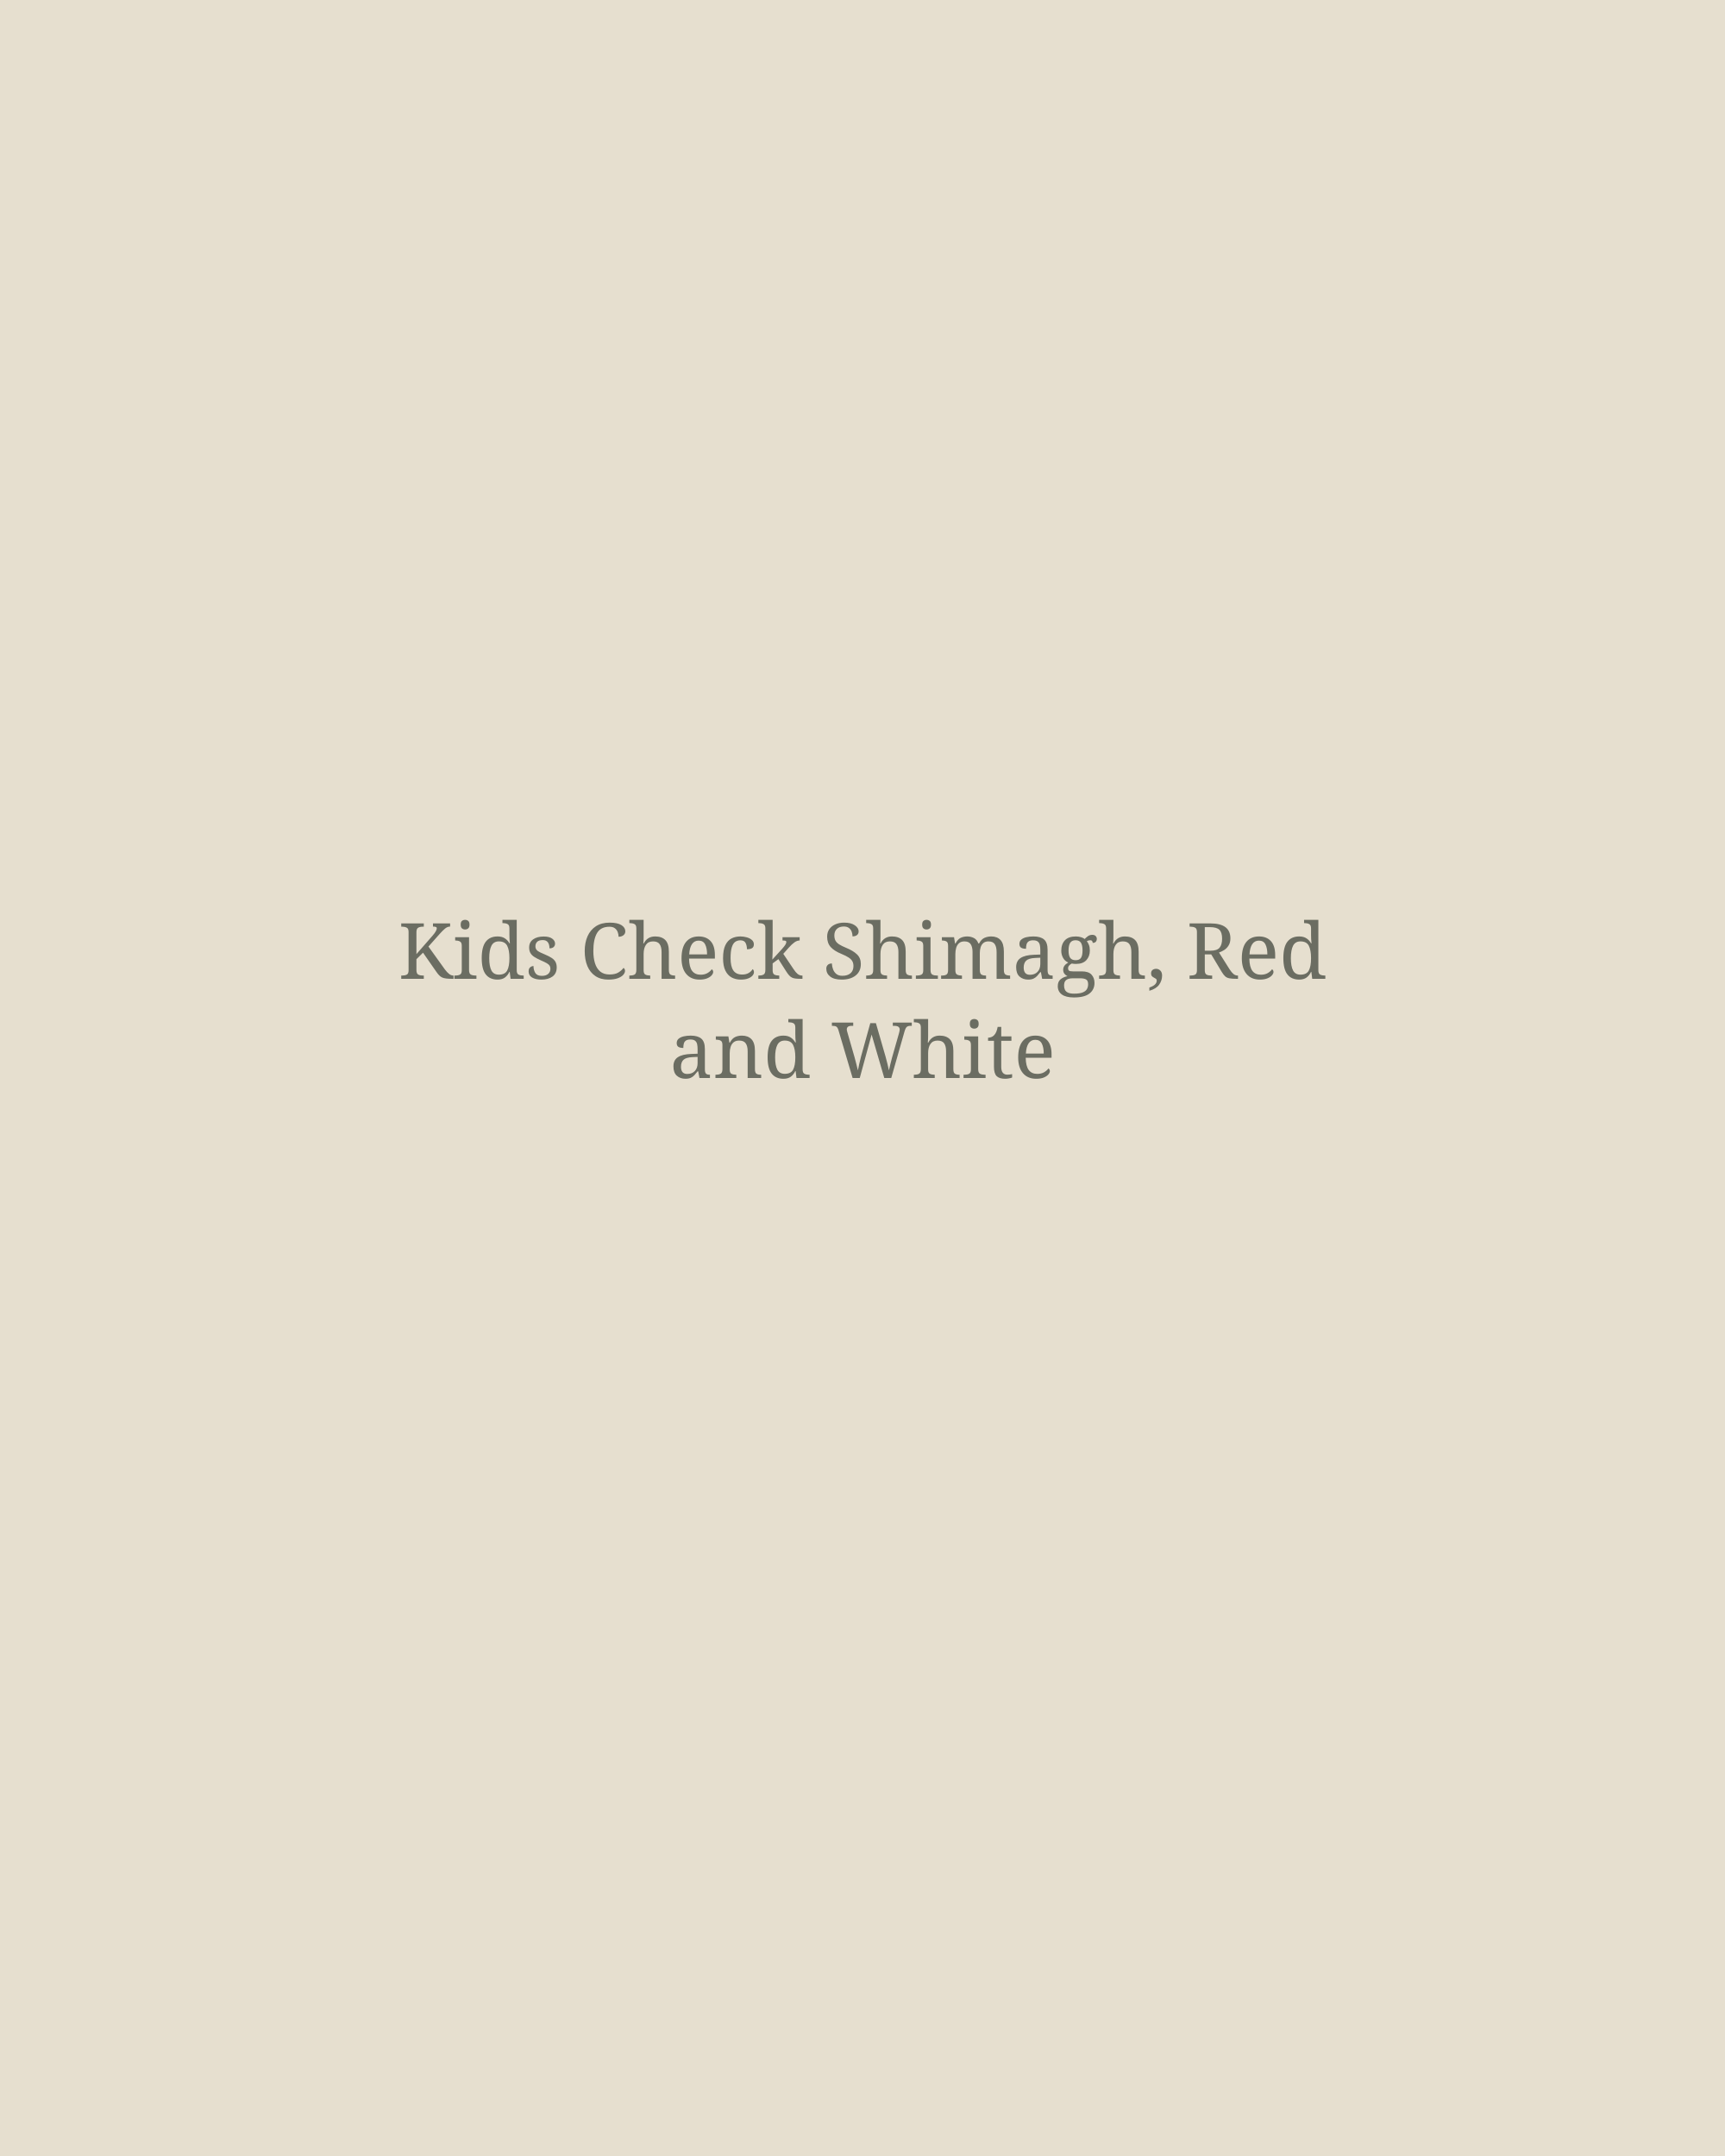
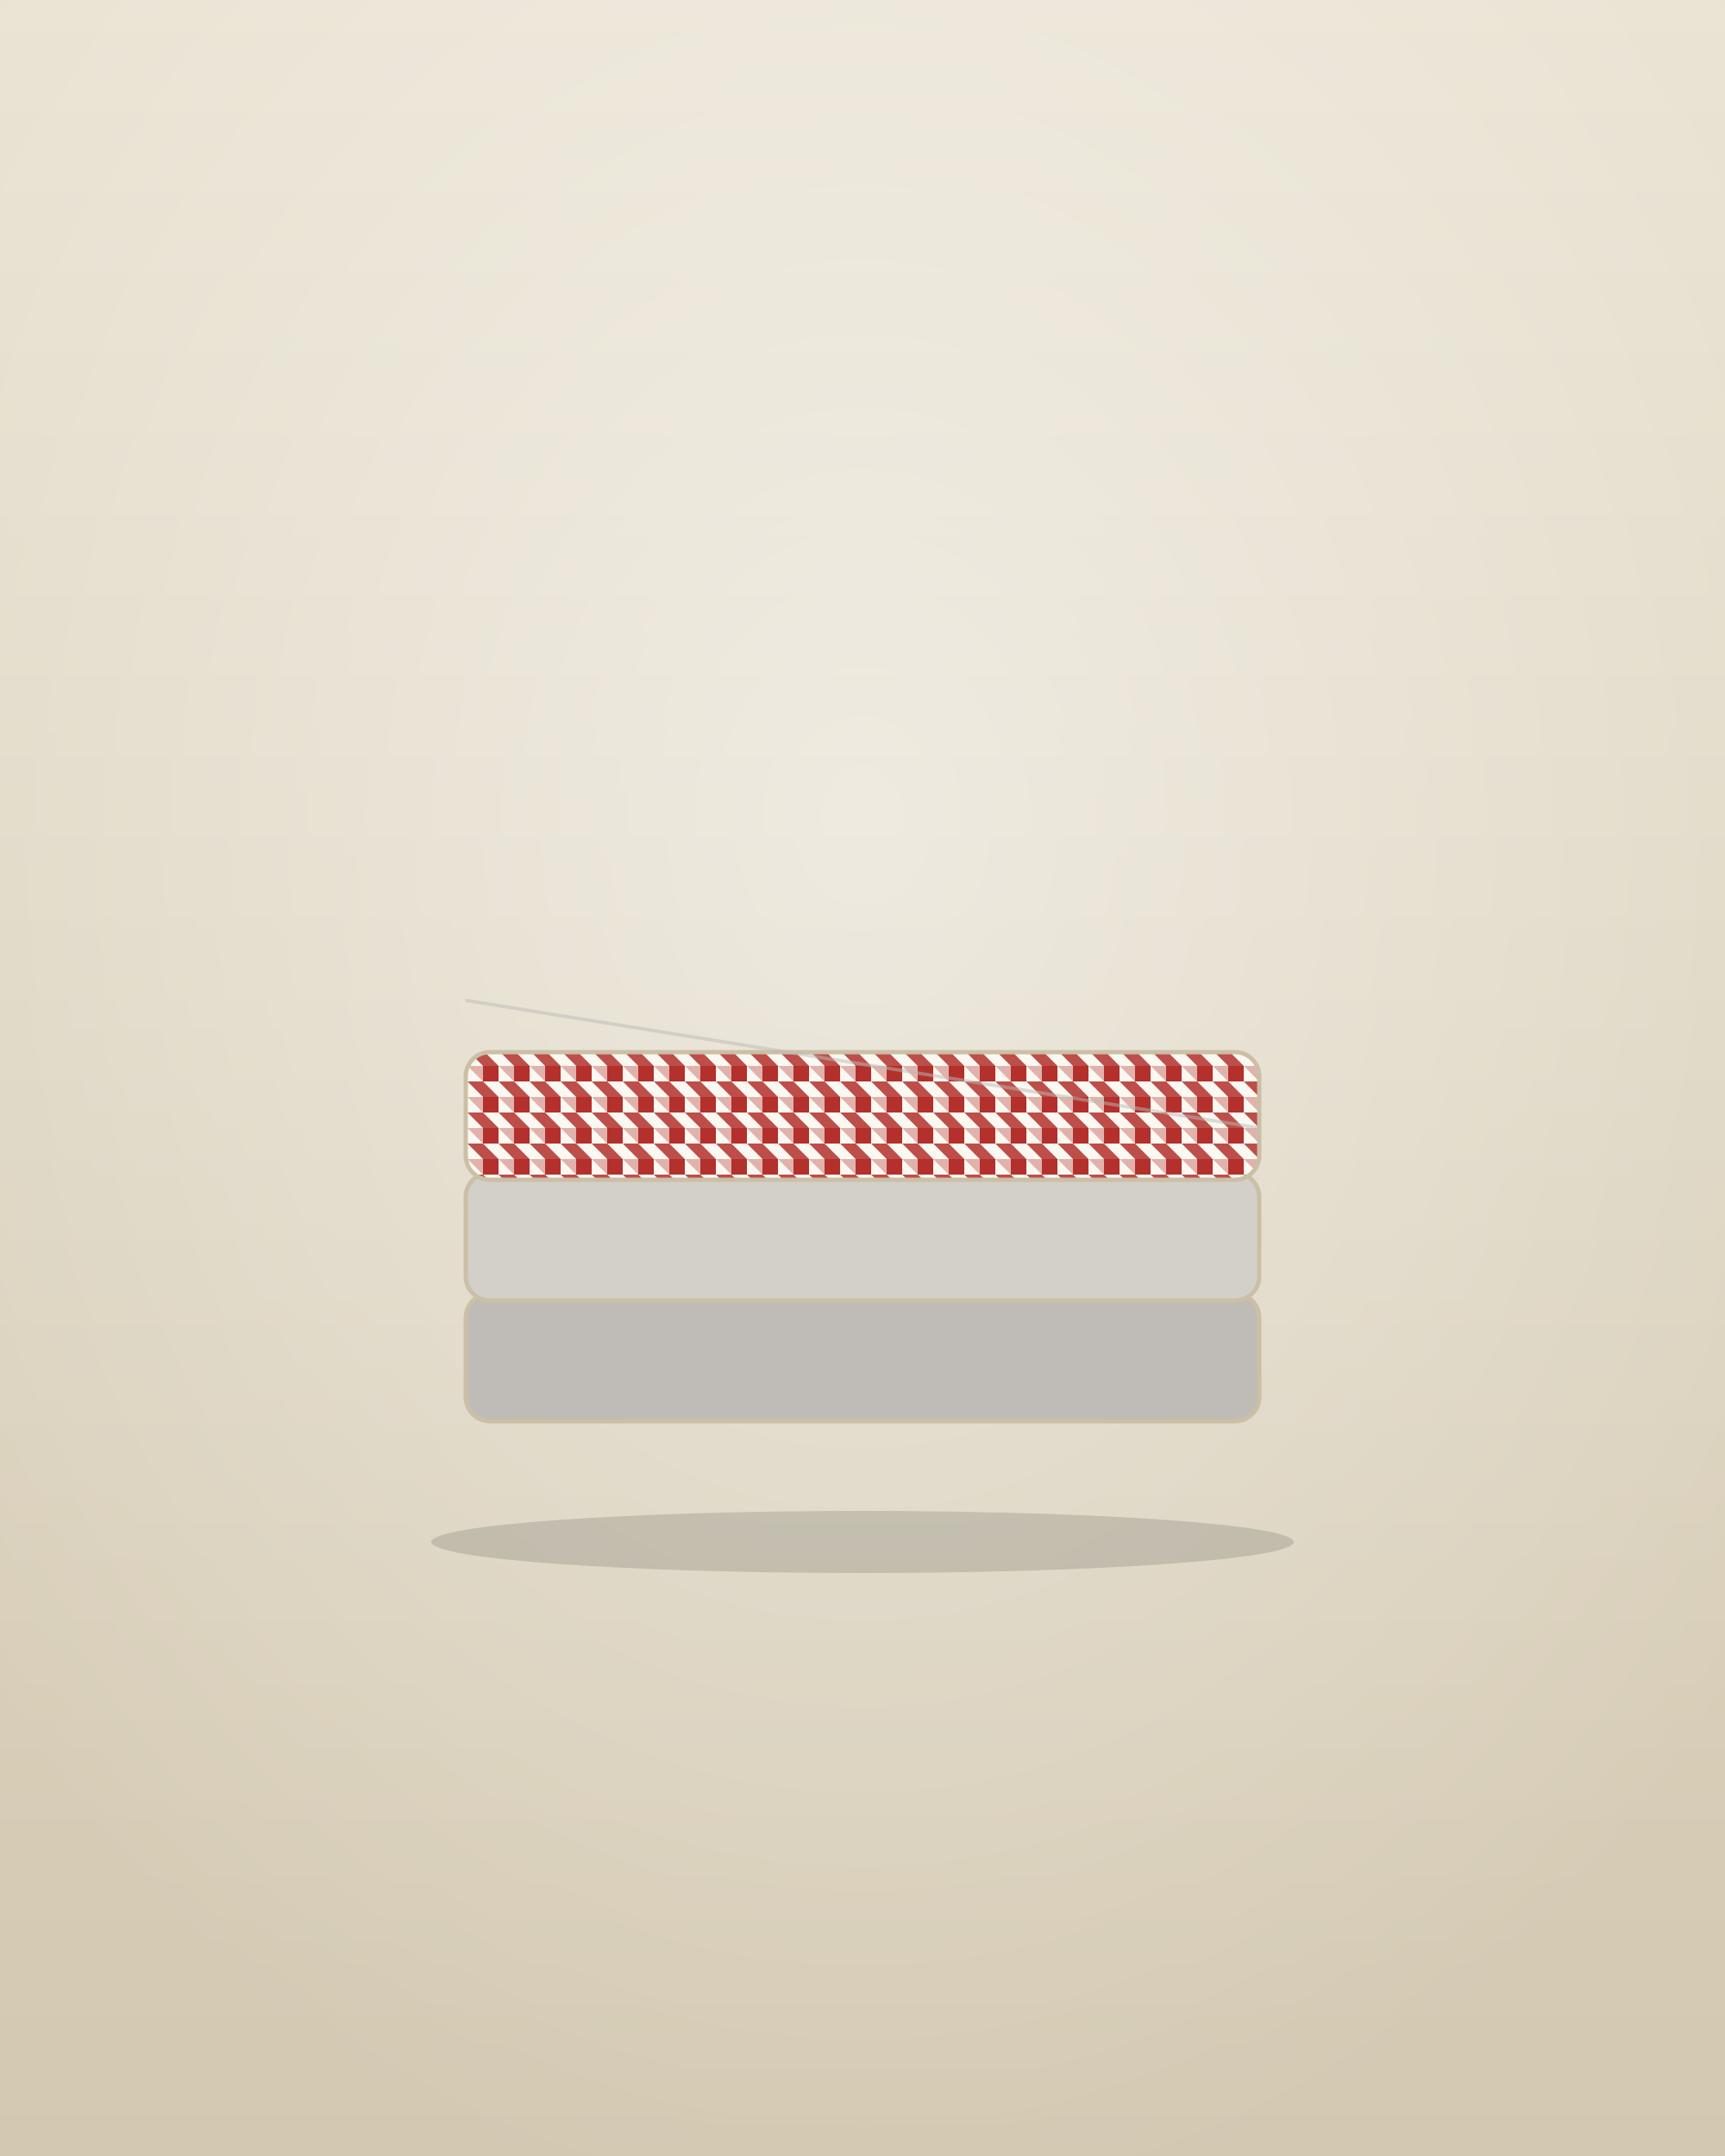
- <svg xmlns="http://www.w3.org/2000/svg" width="800" height="1000" viewBox="0 0 800 1000">
-   <rect width="100%" height="100%" fill="#e6dfcf" />
-   <text x="50%" y="454.0" font-family="Georgia,serif" font-size="36" fill="#6b6d62" text-anchor="middle">Kids Check Shimagh, Red</text>
-   <text x="50%" y="500.0" font-family="Georgia,serif" font-size="36" fill="#6b6d62" text-anchor="middle">and White</text>
+ <svg xmlns="http://www.w3.org/2000/svg" viewBox="0 0 800 1000" width="800" height="1000">
+   <defs>
+     <linearGradient id="bg" x1="0" y1="0" x2="0" y2="1">
+       <stop offset="0" stop-color="#e9e3d3" />
+       <stop offset="1" stop-color="#d3c8b1" />
+     </linearGradient>
+     <radialGradient id="bg-glow" cx="0.5" cy="0.38" r="0.65">
+       <stop offset="0" stop-color="#fff" stop-opacity="0.45" />
+       <stop offset="1" stop-color="#fff" stop-opacity="0" />
+     </radialGradient>
+     <linearGradient id="p-sh" x1="0" y1="0" x2="1" y2="0">
+       <stop offset="0" stop-color="#000" stop-opacity="0.10" />
+       <stop offset="0.35" stop-color="#000" stop-opacity="0" />
+       <stop offset="0.75" stop-color="#000" stop-opacity="0" />
+       <stop offset="1" stop-color="#000" stop-opacity="0.14" />
+     </linearGradient>
+     <pattern id="p-ck" width="18" height="18" patternUnits="userSpaceOnUse">
+       <rect width="18" height="18" fill="#fbf8f1" />
+       <rect width="9.0" height="9.0" fill="#b3302c" />
+       <path d="M9.0 9.0h9.0v9.0z M0 9.0l9.0 9.0H0z" fill="#b3302c" opacity="0.85" />
+       <path d="M9.0 0h9.0v9.0z" fill="#b3302c" opacity="0.35" />
+     </pattern>
+   </defs>
+   <rect width="800" height="1000" fill="url(#bg)" />
+   <rect width="800" height="1000" fill="url(#bg-glow)" />
+   <g transform="translate(80.0,120.0) scale(0.800)">
+     <ellipse cx="400" cy="744" rx="250" ry="18.0" fill="#23261f" opacity="0.16" />
+     <rect x="170" y="600" width="460" height="74" rx="14" fill="#bfbcb7" stroke="#cbbfa6" stroke-width="2.5" />
+     <rect x="170" y="530" width="460" height="74" rx="14" fill="#d3d0ca" stroke="#cbbfa6" stroke-width="2.5" />
+     <rect x="170" y="460" width="460" height="74" rx="14" fill="url(#p-ck)" stroke="#cbbfa6" stroke-width="2.5" />
+     <path d="M170 430 L630 504" stroke="#bcbab5" stroke-width="2" opacity="0.5" />
+   </g>
</svg>
